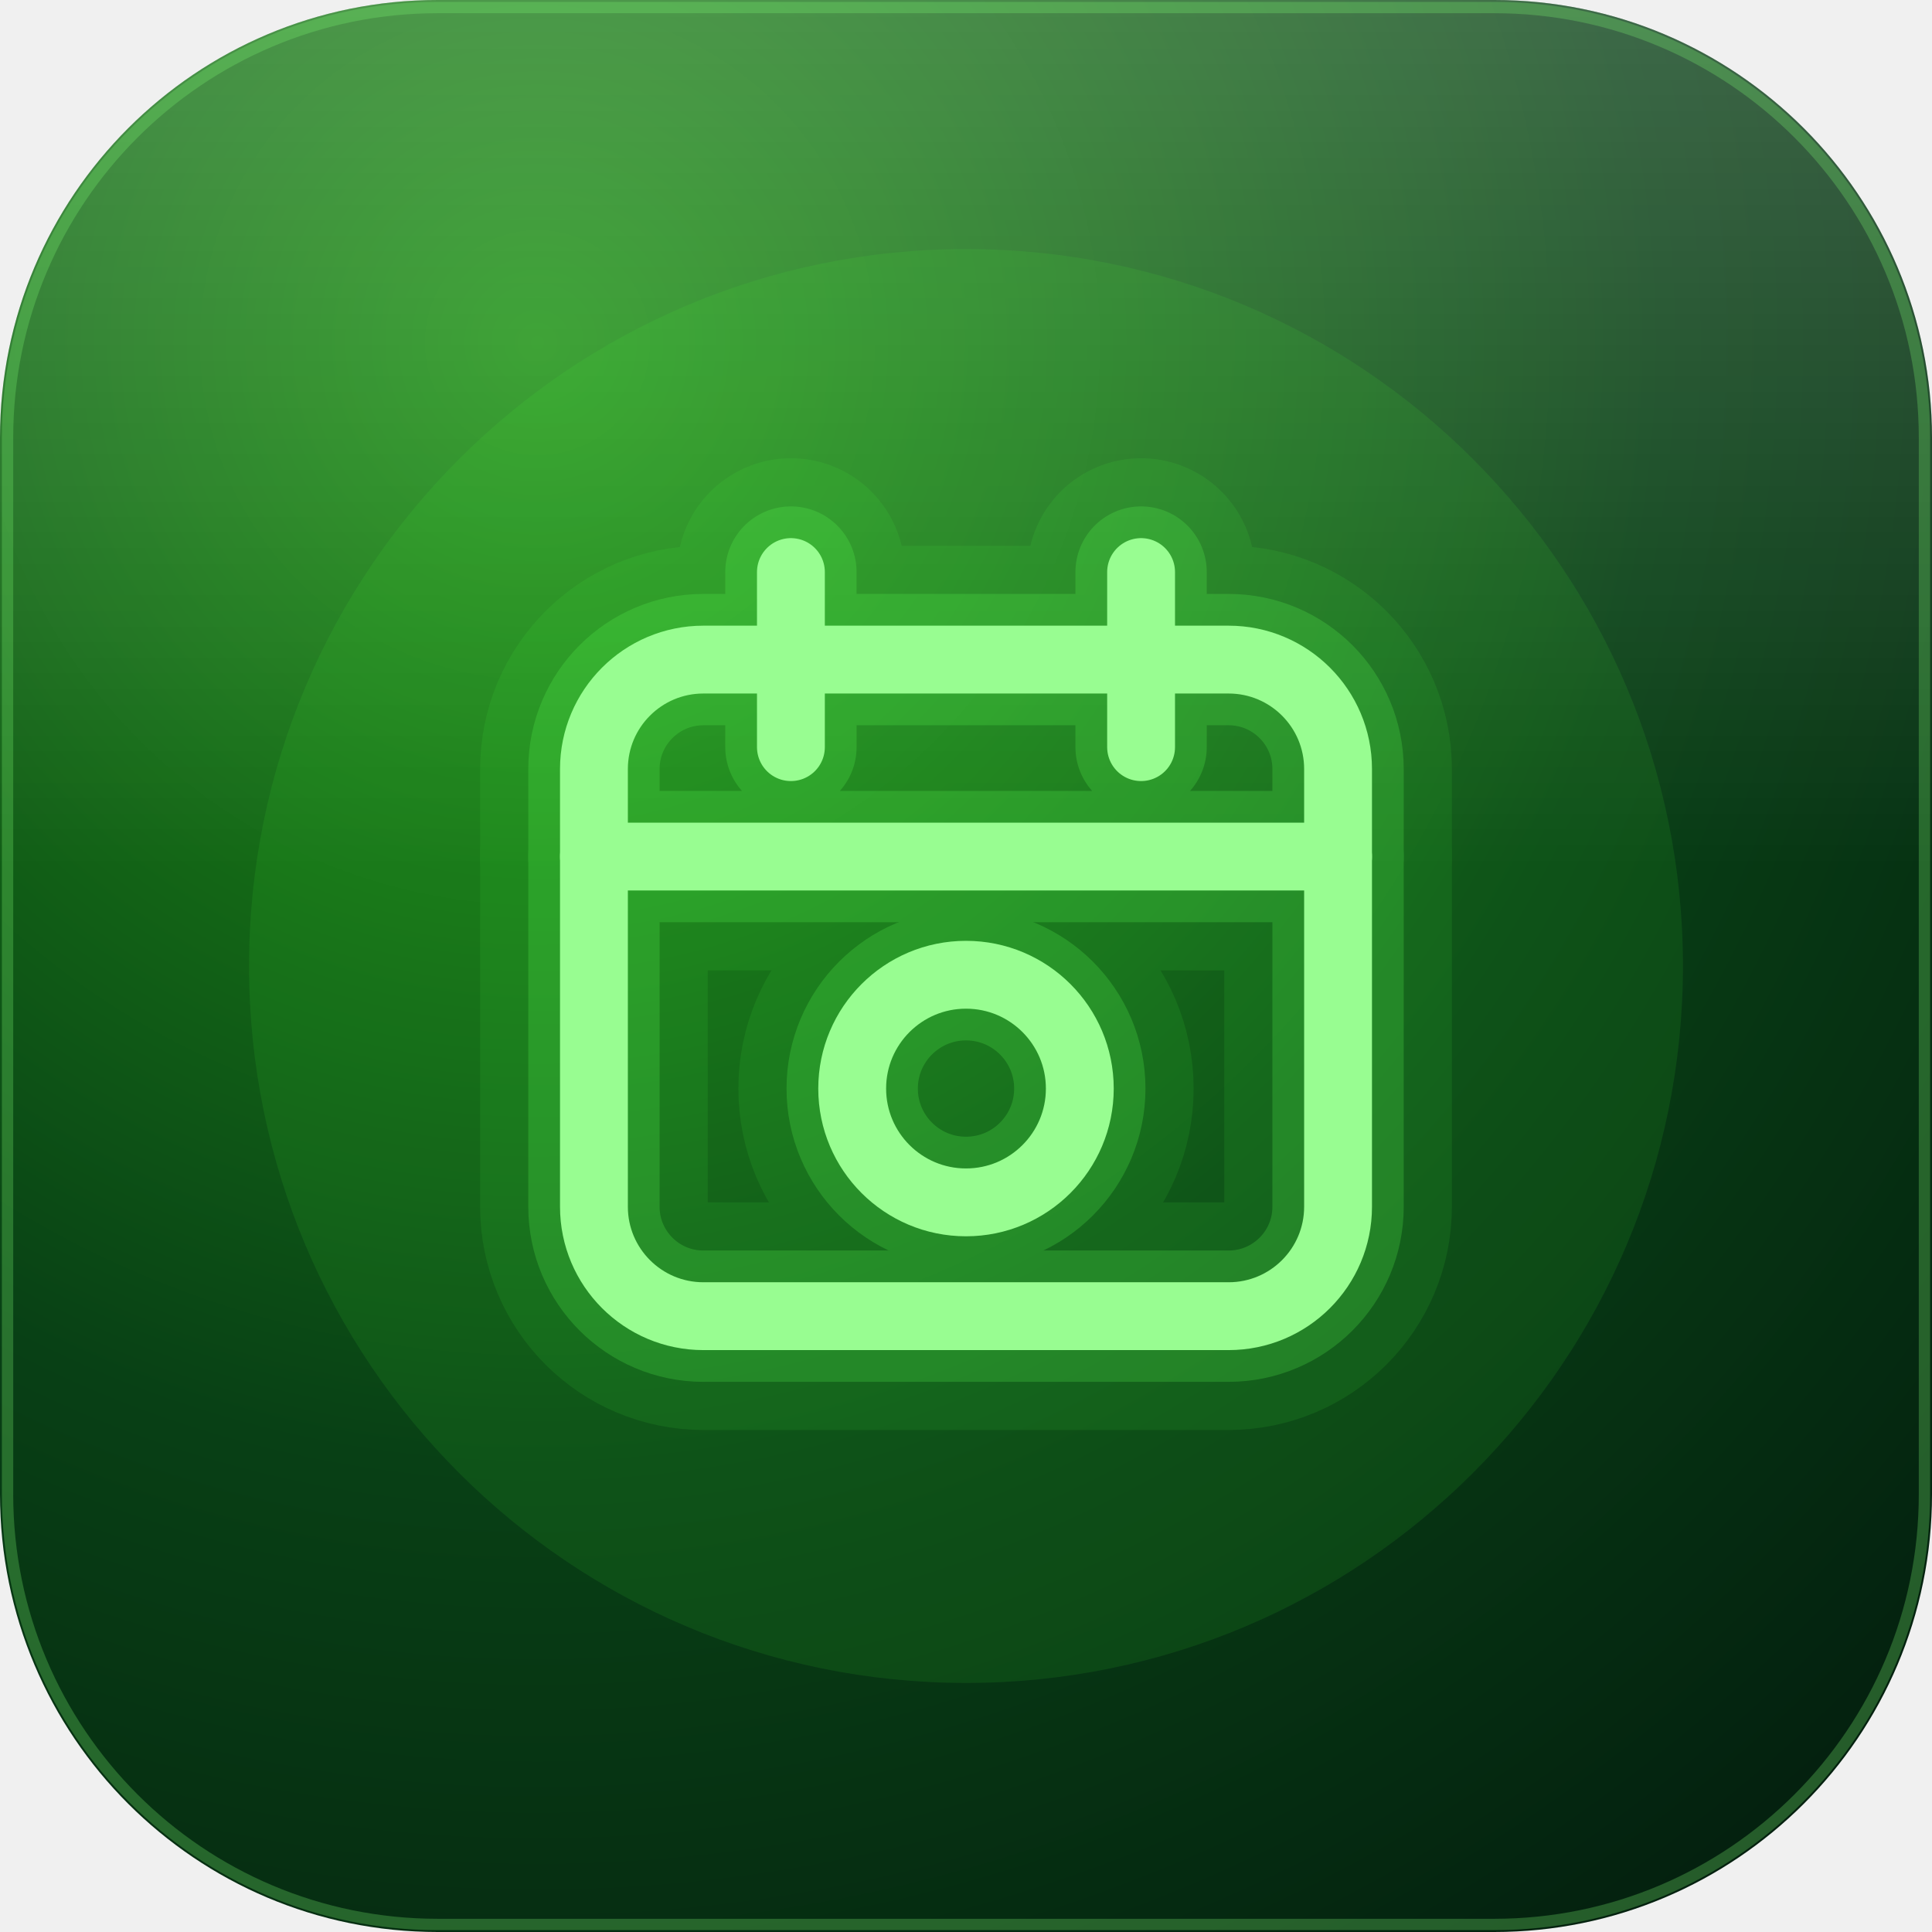
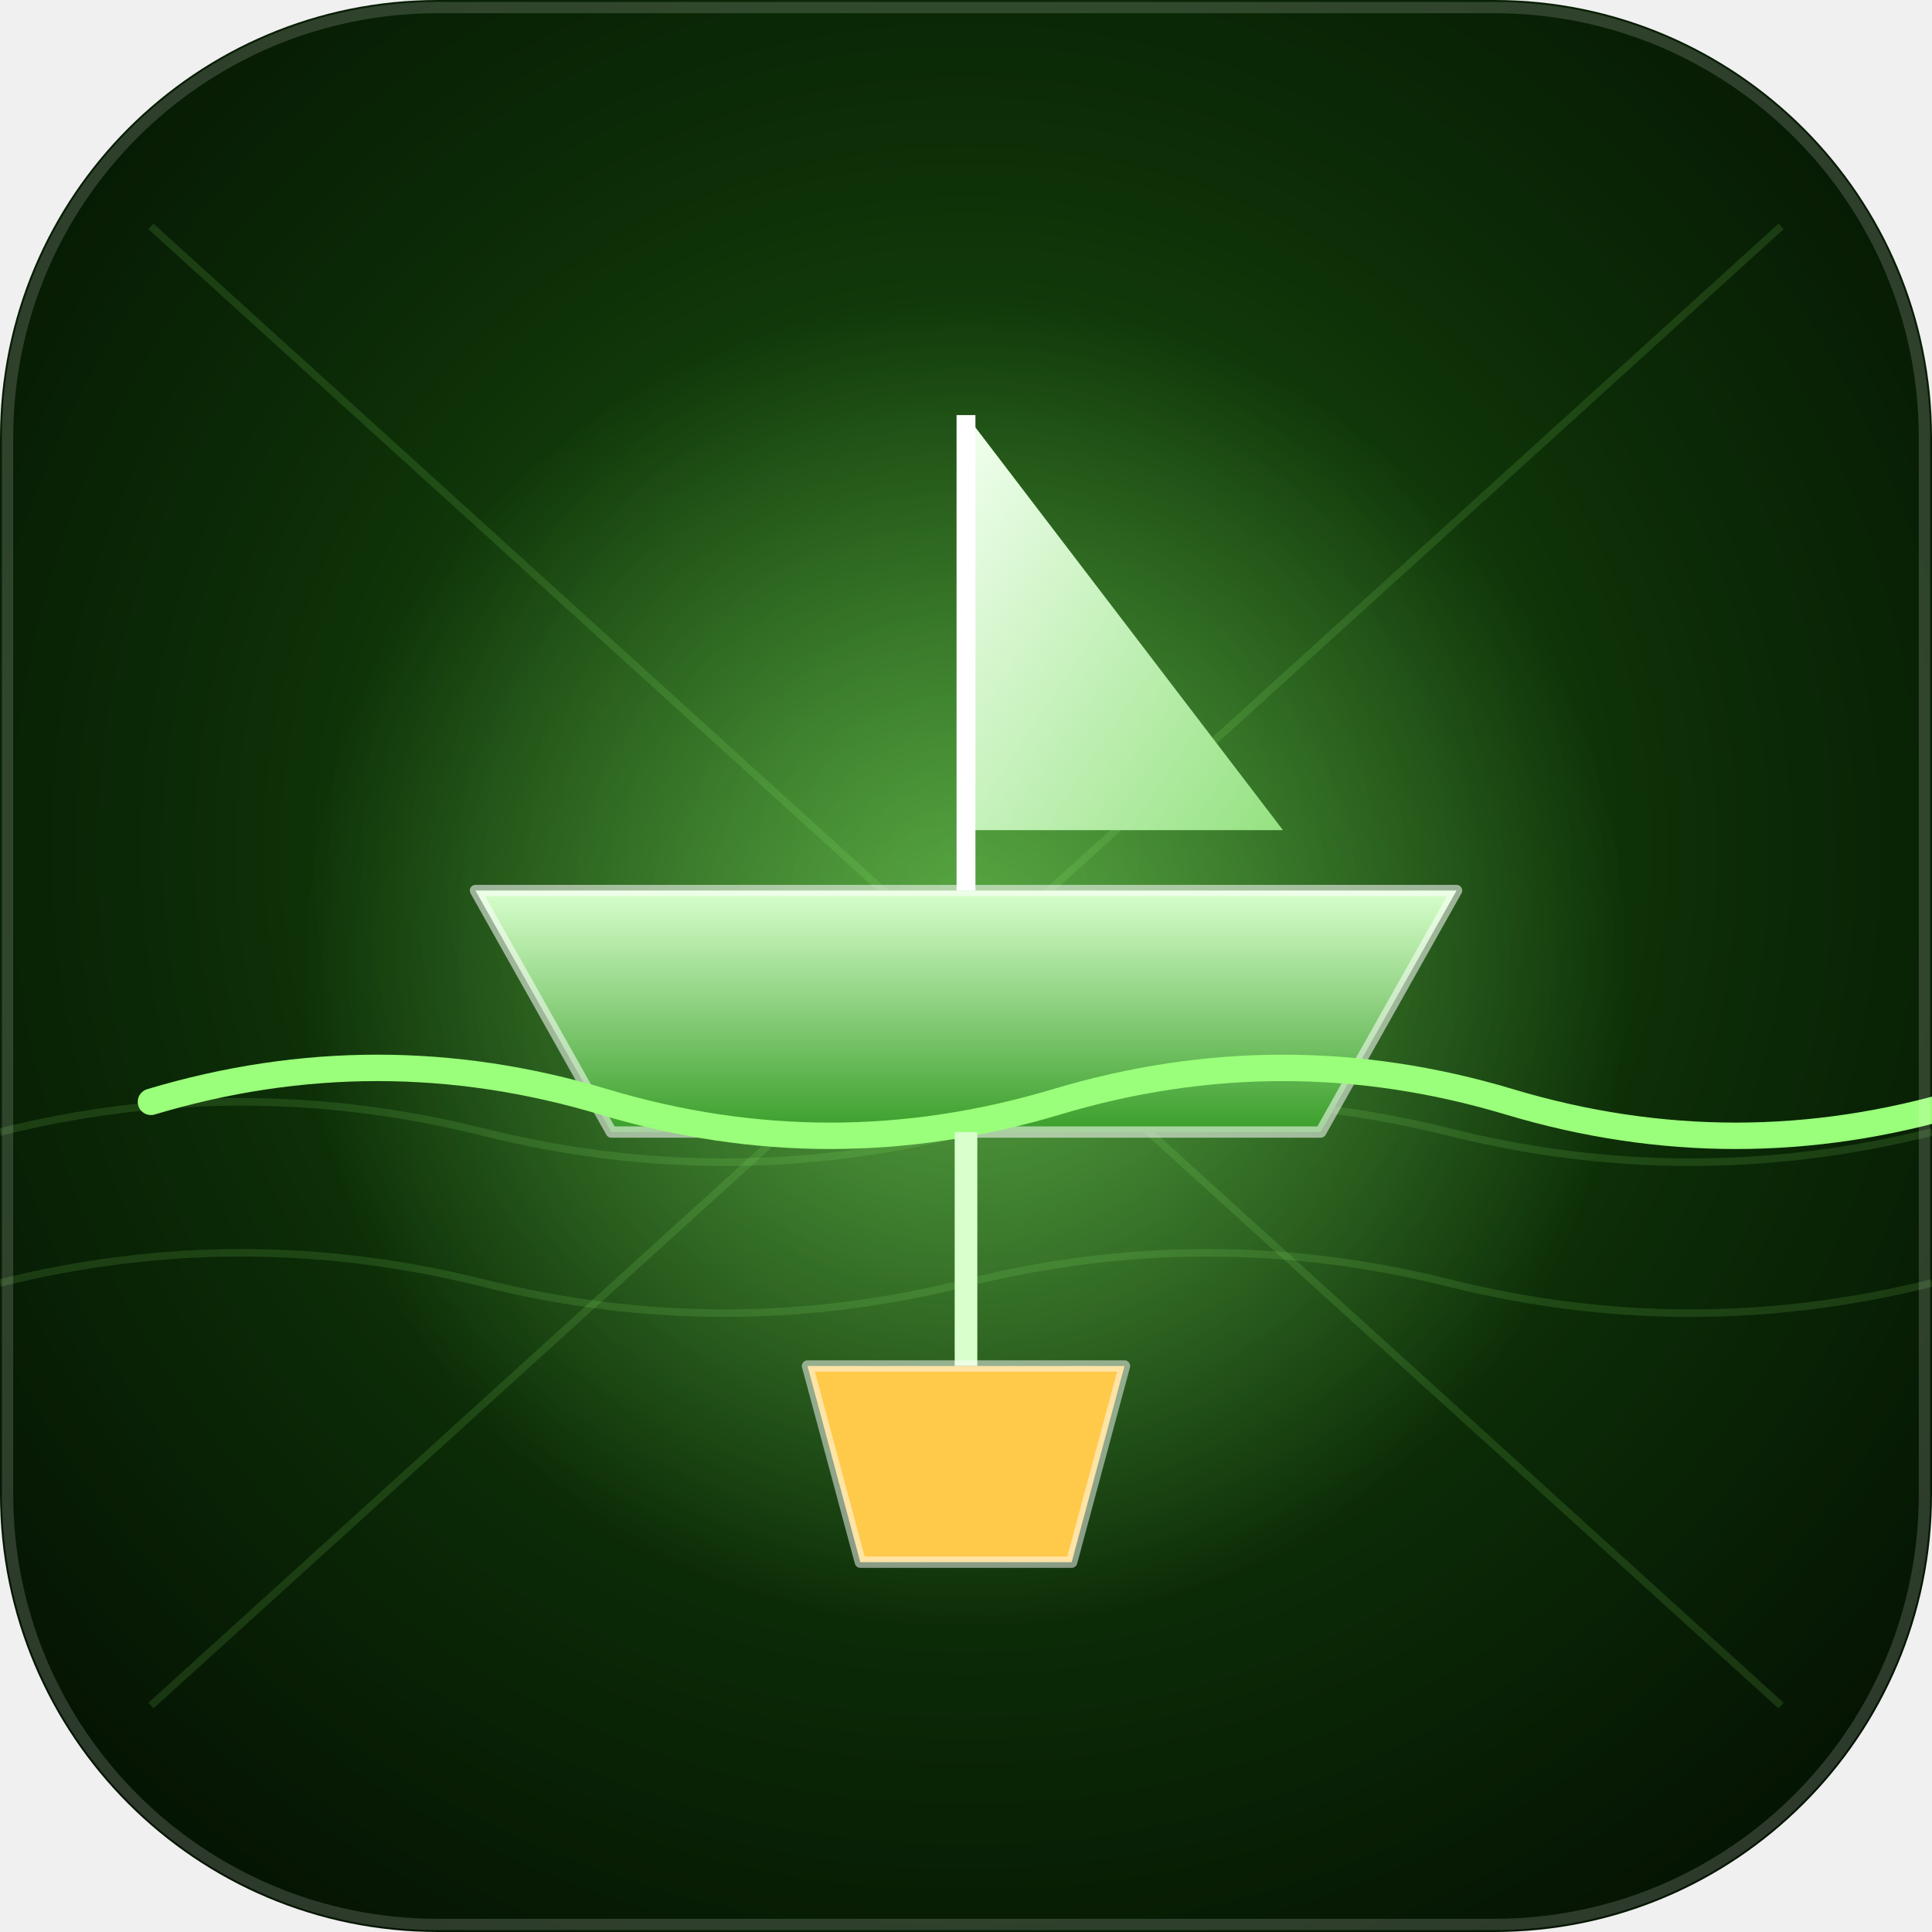
<svg xmlns="http://www.w3.org/2000/svg" viewBox="0 0 512 512">
-   <defs>
-     <radialGradient id="b" cx="28%" cy="18%" r="105%">
-       <stop offset="0" stop-color="hsl(116 72% 34%)" />
-       <stop offset=".55" stop-color="hsl(134 78% 14%)" />
-       <stop offset="1" stop-color="hsl(148 80% 6%)" />
-     </radialGradient>
-     <linearGradient id="s" x1="0" y1="0" x2="0" y2="1">
-       <stop offset="0" stop-color="#fff" stop-opacity=".22" />
-       <stop offset=".45" stop-color="#fff" stop-opacity="0" />
-     </linearGradient>
-     <clipPath id="c">
-       <rect width="512" height="512" rx="116" />
-     </clipPath>
-   </defs>
-   <g clip-path="url(#c)">
-     <rect width="512" height="512" fill="url(#b)" />
-     <rect width="512" height="512" fill="url(#s)" />
-     <circle cx="256" cy="256" r="190" fill="hsl(116 95% 60%)" opacity=".10" />
+   <clipPath id="r">
+     <rect width="512" height="512" rx="116" />
+   </clipPath>
+   <g clip-path="url(#r)">
+     <defs>
+       <radialGradient id="bg" cx="50%" cy="44%" r="74%">
+         <stop offset="0" stop-color="#1e5a12" />
+         <stop offset=".55" stop-color="#0b2a06" />
+         <stop offset="1" stop-color="#030c02" />
+       </radialGradient>
+       <radialGradient id="halo" cx="50%" cy="50%" r="50%">
+         <stop offset="0" stop-color="#9aff7a" stop-opacity=".5" />
+         <stop offset="1" stop-color="#9aff7a" stop-opacity="0" />
+       </radialGradient>
+       <linearGradient id="hull" x1="0" y1="0" x2="0" y2="1">
+         <stop offset="0" stop-color="#d8ffcc" />
+         <stop offset="1" stop-color="#3a9e2a" />
+       </linearGradient>
+       <linearGradient id="sail" x1="0" y1="0" x2="1" y2="1">
+         <stop offset="0" stop-color="#f2fff0" />
+         <stop offset="1" stop-color="#8fe07a" />
+       </linearGradient>
+     </defs>
+     <rect width="512" height="512" fill="url(#bg)" />
+     <g fill="none" stroke="#9aff7a" stroke-opacity=".13" stroke-width="2">
+       <path d="M0 300 Q64 284 128 300 T256 300 T384 300 T512 300" />
+       <path d="M0 340 Q64 324 128 340 T256 340 T384 340 T512 340" />
+       <path d="M256 256L40 60M256 256L472 60M256 256L40 452M256 256L472 452" />
+     </g>
+     <circle cx="256" cy="256" r="175" fill="url(#halo)" />
+     <path d="M126 236 H386 L350 300 H162Z" fill="url(#hull)" stroke="#fff" stroke-opacity=".55" stroke-width="3" stroke-linejoin="round" />
+     <path d="M256 236 V110 L340 220 H256" fill="url(#sail)" />
+     <path d="M256 110 V236" stroke="#fff" stroke-width="5" />
+     <path d="M40 292 Q100 274 160 292 T280 292 T400 292 T520 292" fill="none" stroke="#9aff7a" stroke-width="7" stroke-linecap="round" />
+     <path d="M256 300 V362" stroke="#d8ffcc" stroke-width="6" />
+     <path d="M214 362 H298 L284 414 H228Z" fill="#ffc94a" stroke="#fff" stroke-opacity=".5" stroke-width="3" stroke-linejoin="round" />
  </g>
-   <g transform="translate(256 256) scale(11.6) translate(-12 -12)" fill="none" stroke-linecap="round" stroke-linejoin="round" color="hsl(116 96% 76%)">
-     <g stroke="hsl(116 100% 62%)" stroke-width="5.2" opacity=".10">
-       <rect x="3.5" y="5" width="17" height="15" rx="2.5" />
-       <path d="M3.5 9.5h17M8 3v4M16 3v4" />
-       <circle cx="12" cy="14.8" r="2.6" />
-     </g>
-     <g stroke="hsl(116 100% 66%)" stroke-width="3" opacity=".22">
-       <rect x="3.5" y="5" width="17" height="15" rx="2.5" />
-       <path d="M3.5 9.5h17M8 3v4M16 3v4" />
-       <circle cx="12" cy="14.8" r="2.6" />
-     </g>
-     <g stroke="hsl(116 96% 78%)" stroke-width="1.55">
-       <rect x="3.5" y="5" width="17" height="15" rx="2.5" />
-       <path d="M3.5 9.5h17M8 3v4M16 3v4" />
-       <circle cx="12" cy="14.8" r="2.6" />
-     </g>
-   </g>
-   <rect x="2" y="2" width="508" height="508" rx="114" fill="none" stroke="hsl(116 85% 70%)" stroke-opacity=".28" stroke-width="3" />
+   <rect x="2" y="2" width="508" height="508" rx="114" fill="none" stroke="#fff" stroke-opacity=".16" stroke-width="3" />
</svg>
